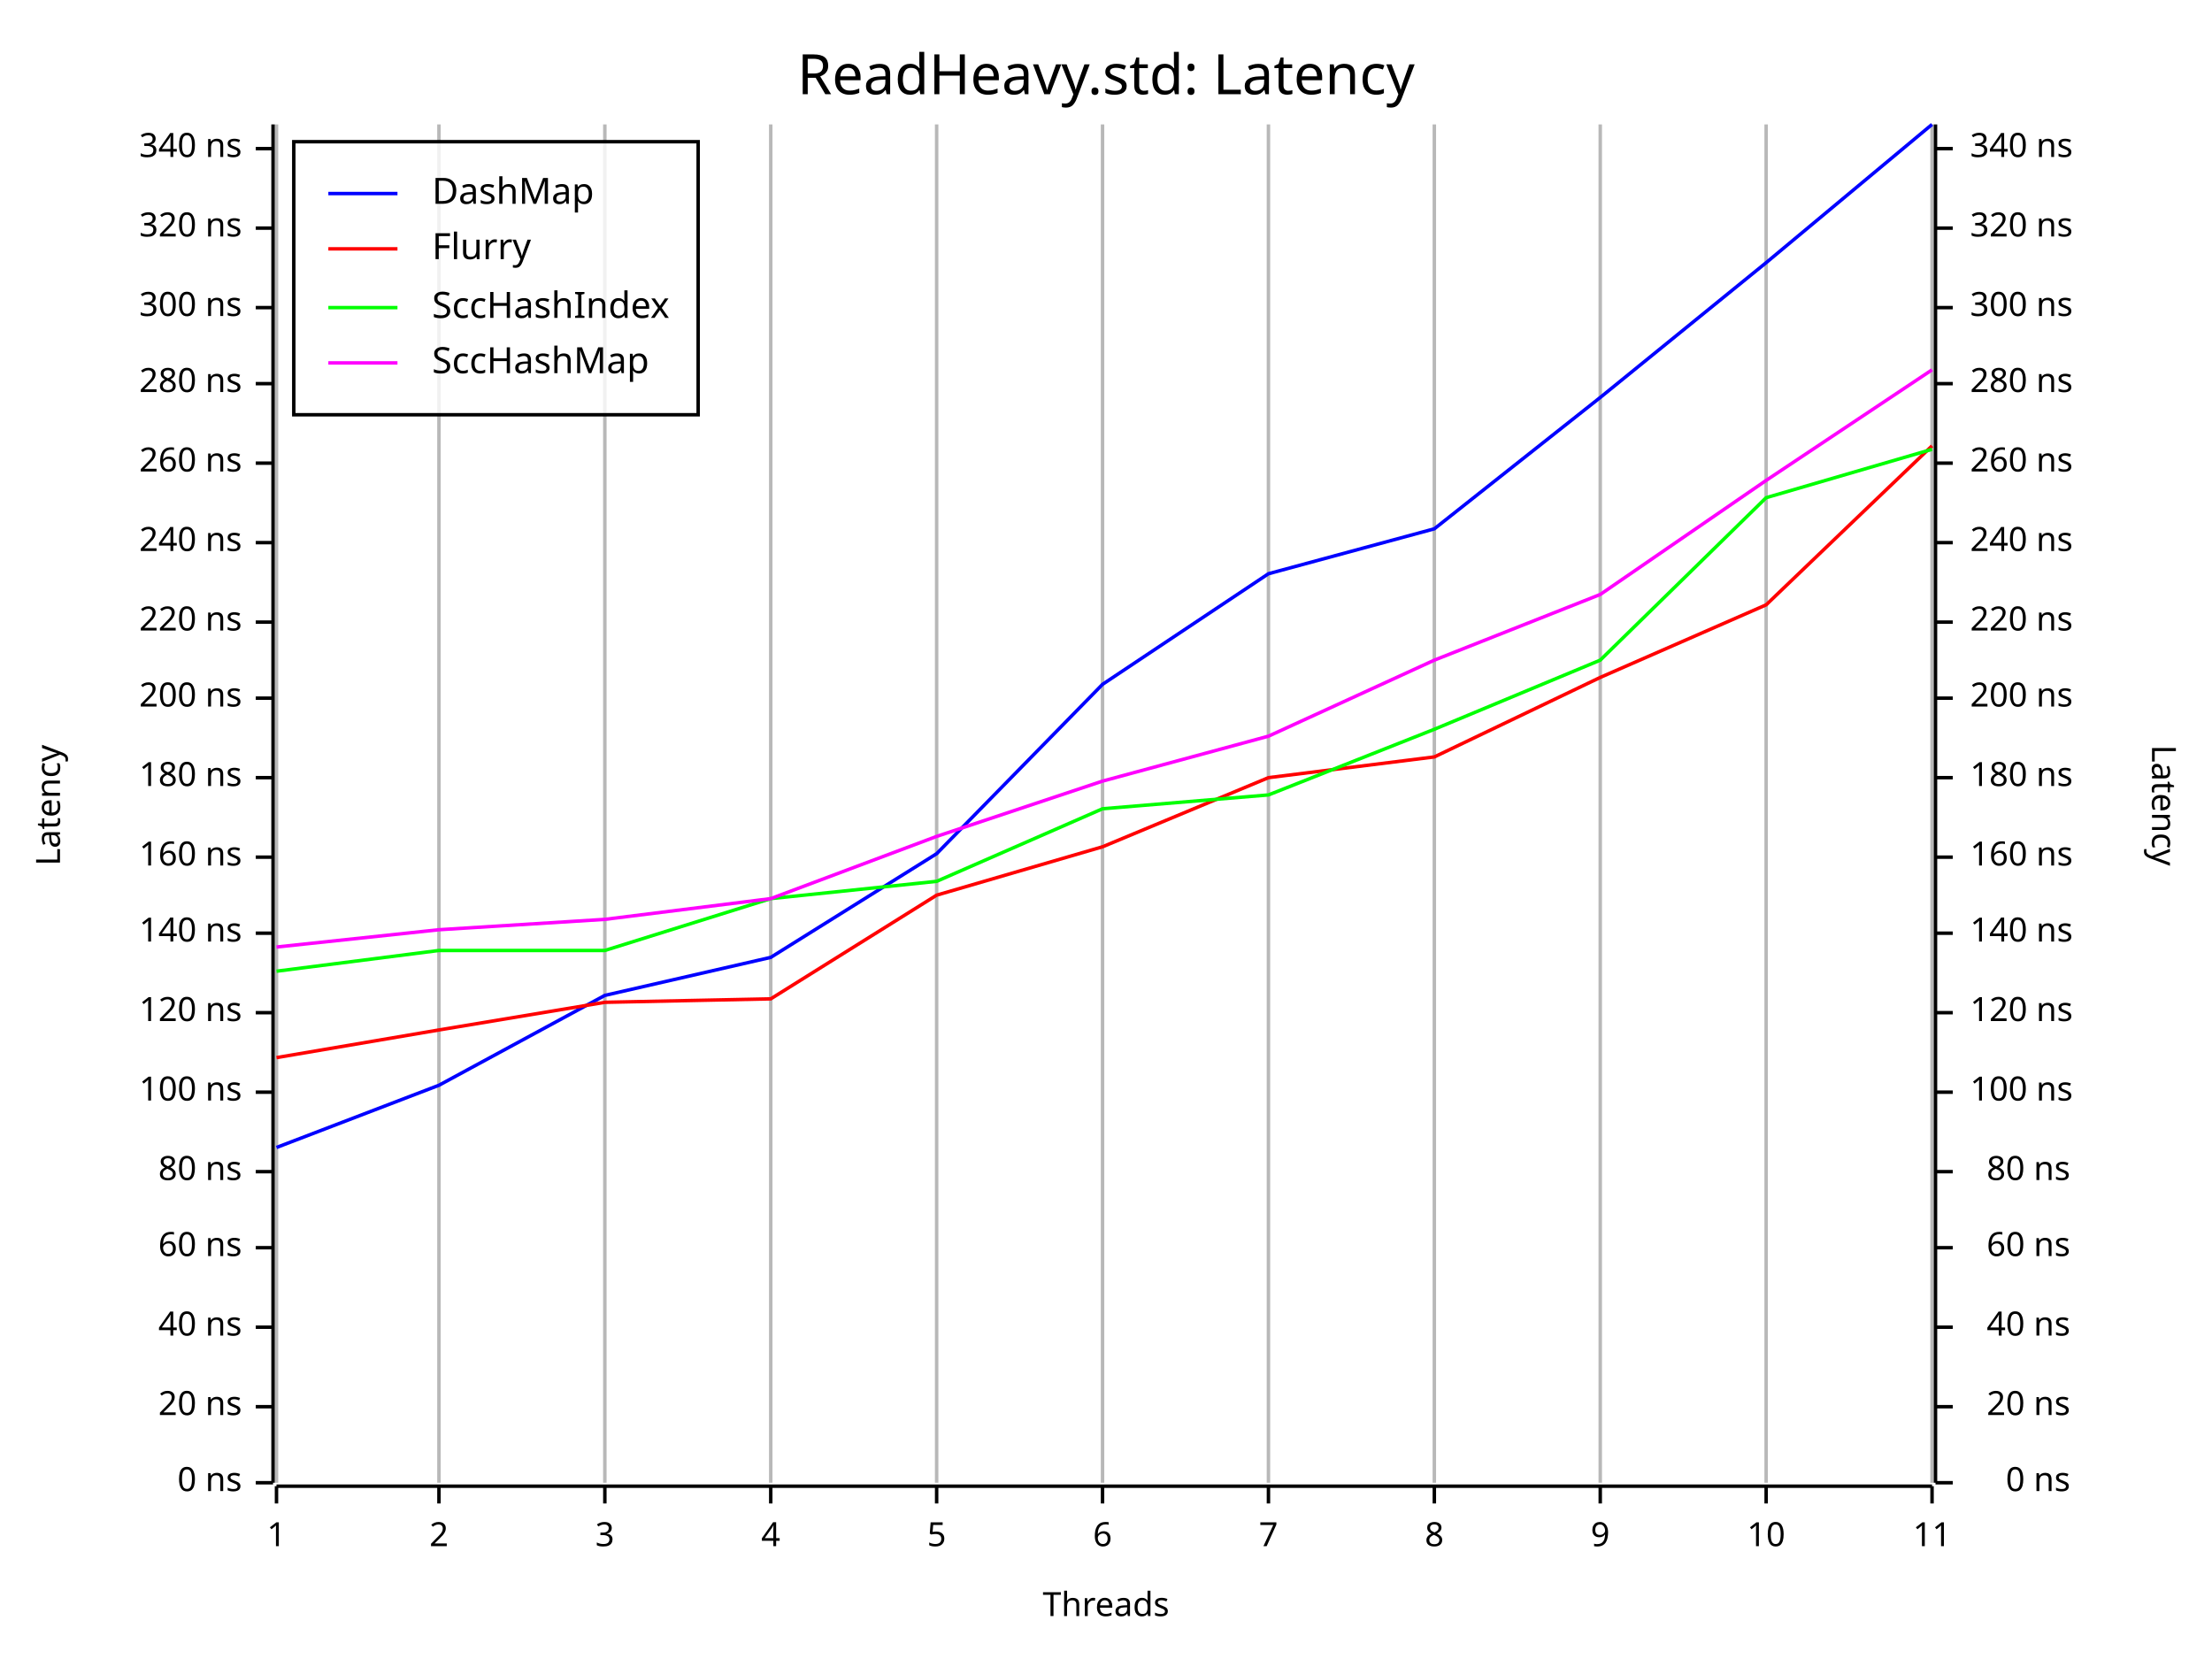
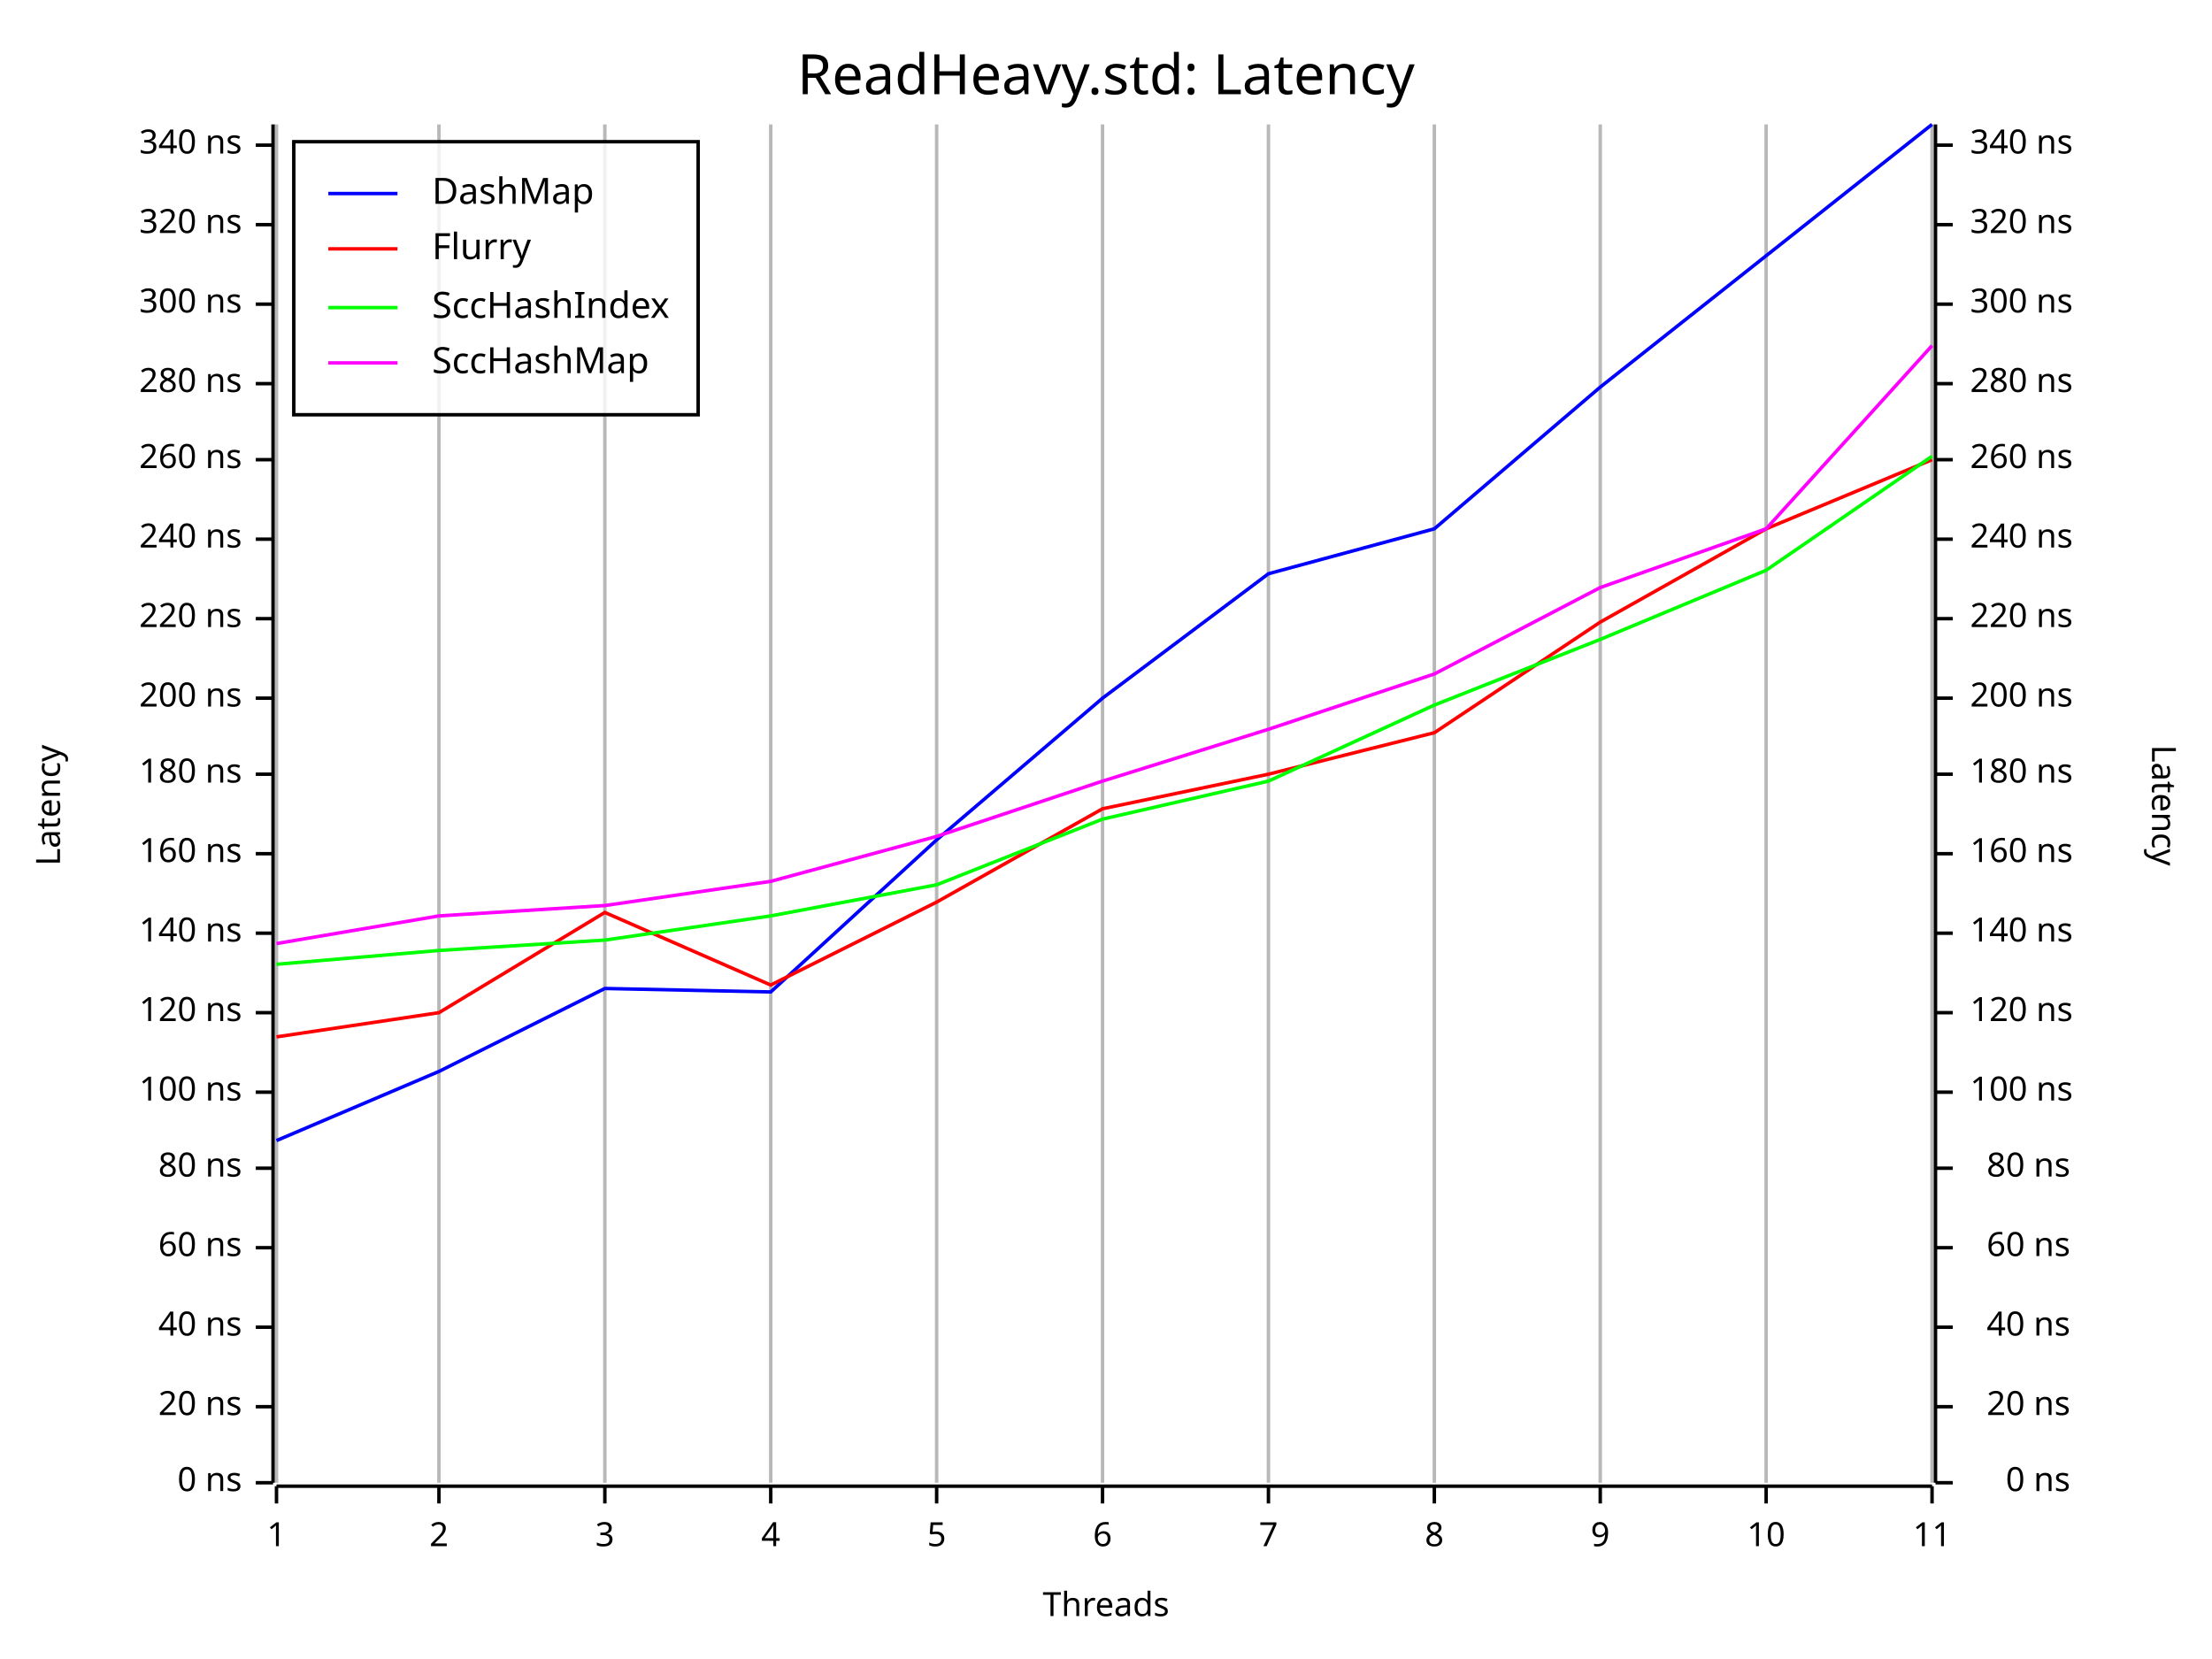
<svg xmlns="http://www.w3.org/2000/svg" width="640" height="480" viewBox="0 0 640 480">
  <rect x="0" y="0" width="640" height="480" opacity="1" fill="#FFFFFF" stroke="none" />
  <text x="320" y="15" dy="0.76em" text-anchor="middle" font-family="Fira Code" font-size="16.129" opacity="1" fill="#000000">
ReadHeavy.std: Latency
</text>
  <line opacity="0.1" stroke="#000000" stroke-width="1" x1="80" y1="429" x2="80" y2="36" />
  <line opacity="0.1" stroke="#000000" stroke-width="1" x1="127" y1="429" x2="127" y2="36" />
  <line opacity="0.1" stroke="#000000" stroke-width="1" x1="175" y1="429" x2="175" y2="36" />
  <line opacity="0.1" stroke="#000000" stroke-width="1" x1="223" y1="429" x2="223" y2="36" />
  <line opacity="0.1" stroke="#000000" stroke-width="1" x1="271" y1="429" x2="271" y2="36" />
  <line opacity="0.1" stroke="#000000" stroke-width="1" x1="319" y1="429" x2="319" y2="36" />
  <line opacity="0.1" stroke="#000000" stroke-width="1" x1="367" y1="429" x2="367" y2="36" />
  <line opacity="0.1" stroke="#000000" stroke-width="1" x1="415" y1="429" x2="415" y2="36" />
  <line opacity="0.1" stroke="#000000" stroke-width="1" x1="463" y1="429" x2="463" y2="36" />
  <line opacity="0.1" stroke="#000000" stroke-width="1" x1="511" y1="429" x2="511" y2="36" />
  <line opacity="0.1" stroke="#000000" stroke-width="1" x1="559" y1="429" x2="559" y2="36" />
  <text x="10" y="233" dy="0.76em" text-anchor="middle" font-family="sans-serif" font-size="9.677" opacity="1" fill="#000000" transform="rotate(270, 10, 233)">
Latency
</text>
  <text x="320" y="470" dy="-0.5ex" text-anchor="middle" font-family="sans-serif" font-size="9.677" opacity="1" fill="#000000">
Threads
</text>
  <text x="630" y="233" dy="0.76em" text-anchor="middle" font-family="sans-serif" font-size="9.677" opacity="1" fill="#000000" transform="rotate(90, 630, 233)">
Latency
</text>
  <line opacity="0.2" stroke="#000000" stroke-width="1" x1="80" y1="429" x2="80" y2="36" />
  <line opacity="0.2" stroke="#000000" stroke-width="1" x1="127" y1="429" x2="127" y2="36" />
  <line opacity="0.2" stroke="#000000" stroke-width="1" x1="175" y1="429" x2="175" y2="36" />
  <line opacity="0.2" stroke="#000000" stroke-width="1" x1="223" y1="429" x2="223" y2="36" />
  <line opacity="0.2" stroke="#000000" stroke-width="1" x1="271" y1="429" x2="271" y2="36" />
  <line opacity="0.2" stroke="#000000" stroke-width="1" x1="319" y1="429" x2="319" y2="36" />
  <line opacity="0.2" stroke="#000000" stroke-width="1" x1="367" y1="429" x2="367" y2="36" />
  <line opacity="0.2" stroke="#000000" stroke-width="1" x1="415" y1="429" x2="415" y2="36" />
  <line opacity="0.2" stroke="#000000" stroke-width="1" x1="463" y1="429" x2="463" y2="36" />
  <line opacity="0.2" stroke="#000000" stroke-width="1" x1="511" y1="429" x2="511" y2="36" />
  <line opacity="0.2" stroke="#000000" stroke-width="1" x1="559" y1="429" x2="559" y2="36" />
  <polyline fill="none" opacity="1" stroke="#000000" stroke-width="1" points="79,36 79,429 " />
  <text x="70" y="429" dy="0.5ex" text-anchor="end" font-family="sans-serif" font-size="9.677" opacity="1" fill="#000000">
0 ns
</text>
  <polyline fill="none" opacity="1" stroke="#000000" stroke-width="1" points="74,429 79,429 " />
  <text x="70" y="407" dy="0.5ex" text-anchor="end" font-family="sans-serif" font-size="9.677" opacity="1" fill="#000000">
20 ns
</text>
  <polyline fill="none" opacity="1" stroke="#000000" stroke-width="1" points="74,407 79,407 " />
  <text x="70" y="384" dy="0.5ex" text-anchor="end" font-family="sans-serif" font-size="9.677" opacity="1" fill="#000000">
40 ns
</text>
  <polyline fill="none" opacity="1" stroke="#000000" stroke-width="1" points="74,384 79,384 " />
  <text x="70" y="361" dy="0.5ex" text-anchor="end" font-family="sans-serif" font-size="9.677" opacity="1" fill="#000000">
60 ns
</text>
  <polyline fill="none" opacity="1" stroke="#000000" stroke-width="1" points="74,361 79,361 " />
-   <text x="70" y="339" dy="0.5ex" text-anchor="end" font-family="sans-serif" font-size="9.677" opacity="1" fill="#000000">
+   <text x="70" y="338" dy="0.5ex" text-anchor="end" font-family="sans-serif" font-size="9.677" opacity="1" fill="#000000">
80 ns
</text>
-   <polyline fill="none" opacity="1" stroke="#000000" stroke-width="1" points="74,339 79,339 " />
+   <polyline fill="none" opacity="1" stroke="#000000" stroke-width="1" points="74,338 79,338 " />
  <text x="70" y="316" dy="0.5ex" text-anchor="end" font-family="sans-serif" font-size="9.677" opacity="1" fill="#000000">
100 ns
</text>
  <polyline fill="none" opacity="1" stroke="#000000" stroke-width="1" points="74,316 79,316 " />
  <text x="70" y="293" dy="0.5ex" text-anchor="end" font-family="sans-serif" font-size="9.677" opacity="1" fill="#000000">
120 ns
</text>
  <polyline fill="none" opacity="1" stroke="#000000" stroke-width="1" points="74,293 79,293 " />
  <text x="70" y="270" dy="0.5ex" text-anchor="end" font-family="sans-serif" font-size="9.677" opacity="1" fill="#000000">
140 ns
</text>
  <polyline fill="none" opacity="1" stroke="#000000" stroke-width="1" points="74,270 79,270 " />
-   <text x="70" y="248" dy="0.5ex" text-anchor="end" font-family="sans-serif" font-size="9.677" opacity="1" fill="#000000">
+   <text x="70" y="247" dy="0.5ex" text-anchor="end" font-family="sans-serif" font-size="9.677" opacity="1" fill="#000000">
160 ns
</text>
-   <polyline fill="none" opacity="1" stroke="#000000" stroke-width="1" points="74,248 79,248 " />
-   <text x="70" y="225" dy="0.5ex" text-anchor="end" font-family="sans-serif" font-size="9.677" opacity="1" fill="#000000">
+   <polyline fill="none" opacity="1" stroke="#000000" stroke-width="1" points="74,247 79,247 " />
+   <text x="70" y="224" dy="0.5ex" text-anchor="end" font-family="sans-serif" font-size="9.677" opacity="1" fill="#000000">
180 ns
</text>
-   <polyline fill="none" opacity="1" stroke="#000000" stroke-width="1" points="74,225 79,225 " />
+   <polyline fill="none" opacity="1" stroke="#000000" stroke-width="1" points="74,224 79,224 " />
  <text x="70" y="202" dy="0.5ex" text-anchor="end" font-family="sans-serif" font-size="9.677" opacity="1" fill="#000000">
200 ns
</text>
  <polyline fill="none" opacity="1" stroke="#000000" stroke-width="1" points="74,202 79,202 " />
-   <text x="70" y="180" dy="0.5ex" text-anchor="end" font-family="sans-serif" font-size="9.677" opacity="1" fill="#000000">
+   <text x="70" y="179" dy="0.5ex" text-anchor="end" font-family="sans-serif" font-size="9.677" opacity="1" fill="#000000">
220 ns
</text>
-   <polyline fill="none" opacity="1" stroke="#000000" stroke-width="1" points="74,180 79,180 " />
-   <text x="70" y="157" dy="0.5ex" text-anchor="end" font-family="sans-serif" font-size="9.677" opacity="1" fill="#000000">
+   <polyline fill="none" opacity="1" stroke="#000000" stroke-width="1" points="74,179 79,179 " />
+   <text x="70" y="156" dy="0.5ex" text-anchor="end" font-family="sans-serif" font-size="9.677" opacity="1" fill="#000000">
240 ns
</text>
-   <polyline fill="none" opacity="1" stroke="#000000" stroke-width="1" points="74,157 79,157 " />
-   <text x="70" y="134" dy="0.5ex" text-anchor="end" font-family="sans-serif" font-size="9.677" opacity="1" fill="#000000">
+   <polyline fill="none" opacity="1" stroke="#000000" stroke-width="1" points="74,156 79,156 " />
+   <text x="70" y="133" dy="0.5ex" text-anchor="end" font-family="sans-serif" font-size="9.677" opacity="1" fill="#000000">
260 ns
</text>
-   <polyline fill="none" opacity="1" stroke="#000000" stroke-width="1" points="74,134 79,134 " />
+   <polyline fill="none" opacity="1" stroke="#000000" stroke-width="1" points="74,133 79,133 " />
  <text x="70" y="111" dy="0.5ex" text-anchor="end" font-family="sans-serif" font-size="9.677" opacity="1" fill="#000000">
280 ns
</text>
  <polyline fill="none" opacity="1" stroke="#000000" stroke-width="1" points="74,111 79,111 " />
-   <text x="70" y="89" dy="0.5ex" text-anchor="end" font-family="sans-serif" font-size="9.677" opacity="1" fill="#000000">
+   <text x="70" y="88" dy="0.5ex" text-anchor="end" font-family="sans-serif" font-size="9.677" opacity="1" fill="#000000">
300 ns
</text>
-   <polyline fill="none" opacity="1" stroke="#000000" stroke-width="1" points="74,89 79,89 " />
-   <text x="70" y="66" dy="0.5ex" text-anchor="end" font-family="sans-serif" font-size="9.677" opacity="1" fill="#000000">
+   <polyline fill="none" opacity="1" stroke="#000000" stroke-width="1" points="74,88 79,88 " />
+   <text x="70" y="65" dy="0.5ex" text-anchor="end" font-family="sans-serif" font-size="9.677" opacity="1" fill="#000000">
320 ns
</text>
-   <polyline fill="none" opacity="1" stroke="#000000" stroke-width="1" points="74,66 79,66 " />
-   <text x="70" y="43" dy="0.5ex" text-anchor="end" font-family="sans-serif" font-size="9.677" opacity="1" fill="#000000">
+   <polyline fill="none" opacity="1" stroke="#000000" stroke-width="1" points="74,65 79,65 " />
+   <text x="70" y="42" dy="0.5ex" text-anchor="end" font-family="sans-serif" font-size="9.677" opacity="1" fill="#000000">
340 ns
</text>
-   <polyline fill="none" opacity="1" stroke="#000000" stroke-width="1" points="74,43 79,43 " />
+   <polyline fill="none" opacity="1" stroke="#000000" stroke-width="1" points="74,42 79,42 " />
  <polyline fill="none" opacity="1" stroke="#000000" stroke-width="1" points="80,430 559,430 " />
  <text x="80" y="440" dy="0.76em" text-anchor="middle" font-family="sans-serif" font-size="9.677" opacity="1" fill="#000000">
1
</text>
  <polyline fill="none" opacity="1" stroke="#000000" stroke-width="1" points="80,430 80,435 " />
  <text x="127" y="440" dy="0.76em" text-anchor="middle" font-family="sans-serif" font-size="9.677" opacity="1" fill="#000000">
2
</text>
  <polyline fill="none" opacity="1" stroke="#000000" stroke-width="1" points="127,430 127,435 " />
  <text x="175" y="440" dy="0.76em" text-anchor="middle" font-family="sans-serif" font-size="9.677" opacity="1" fill="#000000">
3
</text>
  <polyline fill="none" opacity="1" stroke="#000000" stroke-width="1" points="175,430 175,435 " />
  <text x="223" y="440" dy="0.76em" text-anchor="middle" font-family="sans-serif" font-size="9.677" opacity="1" fill="#000000">
4
</text>
  <polyline fill="none" opacity="1" stroke="#000000" stroke-width="1" points="223,430 223,435 " />
  <text x="271" y="440" dy="0.76em" text-anchor="middle" font-family="sans-serif" font-size="9.677" opacity="1" fill="#000000">
5
</text>
  <polyline fill="none" opacity="1" stroke="#000000" stroke-width="1" points="271,430 271,435 " />
  <text x="319" y="440" dy="0.76em" text-anchor="middle" font-family="sans-serif" font-size="9.677" opacity="1" fill="#000000">
6
</text>
  <polyline fill="none" opacity="1" stroke="#000000" stroke-width="1" points="319,430 319,435 " />
  <text x="367" y="440" dy="0.76em" text-anchor="middle" font-family="sans-serif" font-size="9.677" opacity="1" fill="#000000">
7
</text>
  <polyline fill="none" opacity="1" stroke="#000000" stroke-width="1" points="367,430 367,435 " />
  <text x="415" y="440" dy="0.76em" text-anchor="middle" font-family="sans-serif" font-size="9.677" opacity="1" fill="#000000">
8
</text>
  <polyline fill="none" opacity="1" stroke="#000000" stroke-width="1" points="415,430 415,435 " />
  <text x="463" y="440" dy="0.76em" text-anchor="middle" font-family="sans-serif" font-size="9.677" opacity="1" fill="#000000">
9
</text>
  <polyline fill="none" opacity="1" stroke="#000000" stroke-width="1" points="463,430 463,435 " />
  <text x="511" y="440" dy="0.76em" text-anchor="middle" font-family="sans-serif" font-size="9.677" opacity="1" fill="#000000">
10
</text>
  <polyline fill="none" opacity="1" stroke="#000000" stroke-width="1" points="511,430 511,435 " />
  <text x="559" y="440" dy="0.76em" text-anchor="middle" font-family="sans-serif" font-size="9.677" opacity="1" fill="#000000">
11
</text>
  <polyline fill="none" opacity="1" stroke="#000000" stroke-width="1" points="559,430 559,435 " />
  <polyline fill="none" opacity="1" stroke="#000000" stroke-width="1" points="560,36 560,429 " />
  <text x="599" y="429" dy="0.5ex" text-anchor="end" font-family="sans-serif" font-size="9.677" opacity="1" fill="#000000">
0 ns
</text>
  <polyline fill="none" opacity="1" stroke="#000000" stroke-width="1" points="560,429 565,429 " />
  <text x="599" y="407" dy="0.5ex" text-anchor="end" font-family="sans-serif" font-size="9.677" opacity="1" fill="#000000">
20 ns
</text>
  <polyline fill="none" opacity="1" stroke="#000000" stroke-width="1" points="560,407 565,407 " />
  <text x="599" y="384" dy="0.5ex" text-anchor="end" font-family="sans-serif" font-size="9.677" opacity="1" fill="#000000">
40 ns
</text>
  <polyline fill="none" opacity="1" stroke="#000000" stroke-width="1" points="560,384 565,384 " />
  <text x="599" y="361" dy="0.5ex" text-anchor="end" font-family="sans-serif" font-size="9.677" opacity="1" fill="#000000">
60 ns
</text>
  <polyline fill="none" opacity="1" stroke="#000000" stroke-width="1" points="560,361 565,361 " />
-   <text x="599" y="339" dy="0.5ex" text-anchor="end" font-family="sans-serif" font-size="9.677" opacity="1" fill="#000000">
+   <text x="599" y="338" dy="0.5ex" text-anchor="end" font-family="sans-serif" font-size="9.677" opacity="1" fill="#000000">
80 ns
</text>
-   <polyline fill="none" opacity="1" stroke="#000000" stroke-width="1" points="560,339 565,339 " />
+   <polyline fill="none" opacity="1" stroke="#000000" stroke-width="1" points="560,338 565,338 " />
  <text x="570" y="316" dy="0.5ex" text-anchor="start" font-family="sans-serif" font-size="9.677" opacity="1" fill="#000000">
100 ns
</text>
  <polyline fill="none" opacity="1" stroke="#000000" stroke-width="1" points="560,316 565,316 " />
  <text x="570" y="293" dy="0.5ex" text-anchor="start" font-family="sans-serif" font-size="9.677" opacity="1" fill="#000000">
120 ns
</text>
  <polyline fill="none" opacity="1" stroke="#000000" stroke-width="1" points="560,293 565,293 " />
  <text x="570" y="270" dy="0.5ex" text-anchor="start" font-family="sans-serif" font-size="9.677" opacity="1" fill="#000000">
140 ns
</text>
  <polyline fill="none" opacity="1" stroke="#000000" stroke-width="1" points="560,270 565,270 " />
-   <text x="570" y="248" dy="0.5ex" text-anchor="start" font-family="sans-serif" font-size="9.677" opacity="1" fill="#000000">
+   <text x="570" y="247" dy="0.5ex" text-anchor="start" font-family="sans-serif" font-size="9.677" opacity="1" fill="#000000">
160 ns
</text>
-   <polyline fill="none" opacity="1" stroke="#000000" stroke-width="1" points="560,248 565,248 " />
-   <text x="570" y="225" dy="0.5ex" text-anchor="start" font-family="sans-serif" font-size="9.677" opacity="1" fill="#000000">
+   <polyline fill="none" opacity="1" stroke="#000000" stroke-width="1" points="560,247 565,247 " />
+   <text x="570" y="224" dy="0.5ex" text-anchor="start" font-family="sans-serif" font-size="9.677" opacity="1" fill="#000000">
180 ns
</text>
-   <polyline fill="none" opacity="1" stroke="#000000" stroke-width="1" points="560,225 565,225 " />
+   <polyline fill="none" opacity="1" stroke="#000000" stroke-width="1" points="560,224 565,224 " />
  <text x="570" y="202" dy="0.5ex" text-anchor="start" font-family="sans-serif" font-size="9.677" opacity="1" fill="#000000">
200 ns
</text>
  <polyline fill="none" opacity="1" stroke="#000000" stroke-width="1" points="560,202 565,202 " />
-   <text x="570" y="180" dy="0.5ex" text-anchor="start" font-family="sans-serif" font-size="9.677" opacity="1" fill="#000000">
+   <text x="570" y="179" dy="0.5ex" text-anchor="start" font-family="sans-serif" font-size="9.677" opacity="1" fill="#000000">
220 ns
</text>
-   <polyline fill="none" opacity="1" stroke="#000000" stroke-width="1" points="560,180 565,180 " />
-   <text x="570" y="157" dy="0.5ex" text-anchor="start" font-family="sans-serif" font-size="9.677" opacity="1" fill="#000000">
+   <polyline fill="none" opacity="1" stroke="#000000" stroke-width="1" points="560,179 565,179 " />
+   <text x="570" y="156" dy="0.5ex" text-anchor="start" font-family="sans-serif" font-size="9.677" opacity="1" fill="#000000">
240 ns
</text>
-   <polyline fill="none" opacity="1" stroke="#000000" stroke-width="1" points="560,157 565,157 " />
-   <text x="570" y="134" dy="0.5ex" text-anchor="start" font-family="sans-serif" font-size="9.677" opacity="1" fill="#000000">
+   <polyline fill="none" opacity="1" stroke="#000000" stroke-width="1" points="560,156 565,156 " />
+   <text x="570" y="133" dy="0.5ex" text-anchor="start" font-family="sans-serif" font-size="9.677" opacity="1" fill="#000000">
260 ns
</text>
-   <polyline fill="none" opacity="1" stroke="#000000" stroke-width="1" points="560,134 565,134 " />
+   <polyline fill="none" opacity="1" stroke="#000000" stroke-width="1" points="560,133 565,133 " />
  <text x="570" y="111" dy="0.5ex" text-anchor="start" font-family="sans-serif" font-size="9.677" opacity="1" fill="#000000">
280 ns
</text>
  <polyline fill="none" opacity="1" stroke="#000000" stroke-width="1" points="560,111 565,111 " />
-   <text x="570" y="89" dy="0.5ex" text-anchor="start" font-family="sans-serif" font-size="9.677" opacity="1" fill="#000000">
+   <text x="570" y="88" dy="0.5ex" text-anchor="start" font-family="sans-serif" font-size="9.677" opacity="1" fill="#000000">
300 ns
</text>
-   <polyline fill="none" opacity="1" stroke="#000000" stroke-width="1" points="560,89 565,89 " />
-   <text x="570" y="66" dy="0.5ex" text-anchor="start" font-family="sans-serif" font-size="9.677" opacity="1" fill="#000000">
+   <polyline fill="none" opacity="1" stroke="#000000" stroke-width="1" points="560,88 565,88 " />
+   <text x="570" y="65" dy="0.5ex" text-anchor="start" font-family="sans-serif" font-size="9.677" opacity="1" fill="#000000">
320 ns
</text>
-   <polyline fill="none" opacity="1" stroke="#000000" stroke-width="1" points="560,66 565,66 " />
-   <text x="570" y="43" dy="0.5ex" text-anchor="start" font-family="sans-serif" font-size="9.677" opacity="1" fill="#000000">
+   <polyline fill="none" opacity="1" stroke="#000000" stroke-width="1" points="560,65 565,65 " />
+   <text x="570" y="42" dy="0.5ex" text-anchor="start" font-family="sans-serif" font-size="9.677" opacity="1" fill="#000000">
340 ns
</text>
-   <polyline fill="none" opacity="1" stroke="#000000" stroke-width="1" points="560,43 565,43 " />
-   <polyline fill="none" opacity="1" stroke="#0000FF" stroke-width="1" points="80,332 127,314 175,288 223,277 271,247 319,198 367,166 415,153 463,115 511,76 559,36 " />
-   <polyline fill="none" opacity="1" stroke="#FF0000" stroke-width="1" points="80,306 127,298 175,290 223,289 271,259 319,245 367,225 415,219 463,196 511,175 559,129 " />
-   <polyline fill="none" opacity="1" stroke="#00FF00" stroke-width="1" points="80,281 127,275 175,275 223,260 271,255 319,234 367,230 415,211 463,191 511,144 559,130 " />
-   <polyline fill="none" opacity="1" stroke="#FF00FF" stroke-width="1" points="80,274 127,269 175,266 223,260 271,242 319,226 367,213 415,191 463,172 511,139 559,107 " />
+   <polyline fill="none" opacity="1" stroke="#000000" stroke-width="1" points="560,42 565,42 " />
+   <polyline fill="none" opacity="1" stroke="#0000FF" stroke-width="1" points="80,330 127,310 175,286 223,287 271,243 319,202 367,166 415,153 463,112 511,74 559,36 " />
+   <polyline fill="none" opacity="1" stroke="#FF0000" stroke-width="1" points="80,300 127,293 175,264 223,285 271,261 319,234 367,224 415,212 463,180 511,153 559,133 " />
+   <polyline fill="none" opacity="1" stroke="#00FF00" stroke-width="1" points="80,279 127,275 175,272 223,265 271,256 319,237 367,226 415,204 463,185 511,165 559,132 " />
+   <polyline fill="none" opacity="1" stroke="#FF00FF" stroke-width="1" points="80,273 127,265 175,262 223,255 271,242 319,226 367,211 415,195 463,170 511,153 559,100 " />
  <rect x="85" y="41" width="117" height="79" opacity="0.8" fill="#FFFFFF" stroke="none" />
  <rect x="85" y="41" width="117" height="79" opacity="1" fill="none" stroke="#000000" />
  <text x="125" y="51" dy="0.76em" text-anchor="start" font-family="Fira Code" font-size="10.484" opacity="1" fill="#000000">
DashMap
</text>
  <text x="125" y="67" dy="0.76em" text-anchor="start" font-family="Fira Code" font-size="10.484" opacity="1" fill="#000000">
Flurry
</text>
  <text x="125" y="84" dy="0.76em" text-anchor="start" font-family="Fira Code" font-size="10.484" opacity="1" fill="#000000">
SccHashIndex
</text>
  <text x="125" y="100" dy="0.76em" text-anchor="start" font-family="Fira Code" font-size="10.484" opacity="1" fill="#000000">
SccHashMap
</text>
  <polyline fill="none" opacity="1" stroke="#0000FF" stroke-width="1" points="95,56 115,56 " />
  <polyline fill="none" opacity="1" stroke="#FF0000" stroke-width="1" points="95,72 115,72 " />
  <polyline fill="none" opacity="1" stroke="#00FF00" stroke-width="1" points="95,89 115,89 " />
  <polyline fill="none" opacity="1" stroke="#FF00FF" stroke-width="1" points="95,105 115,105 " />
</svg>
